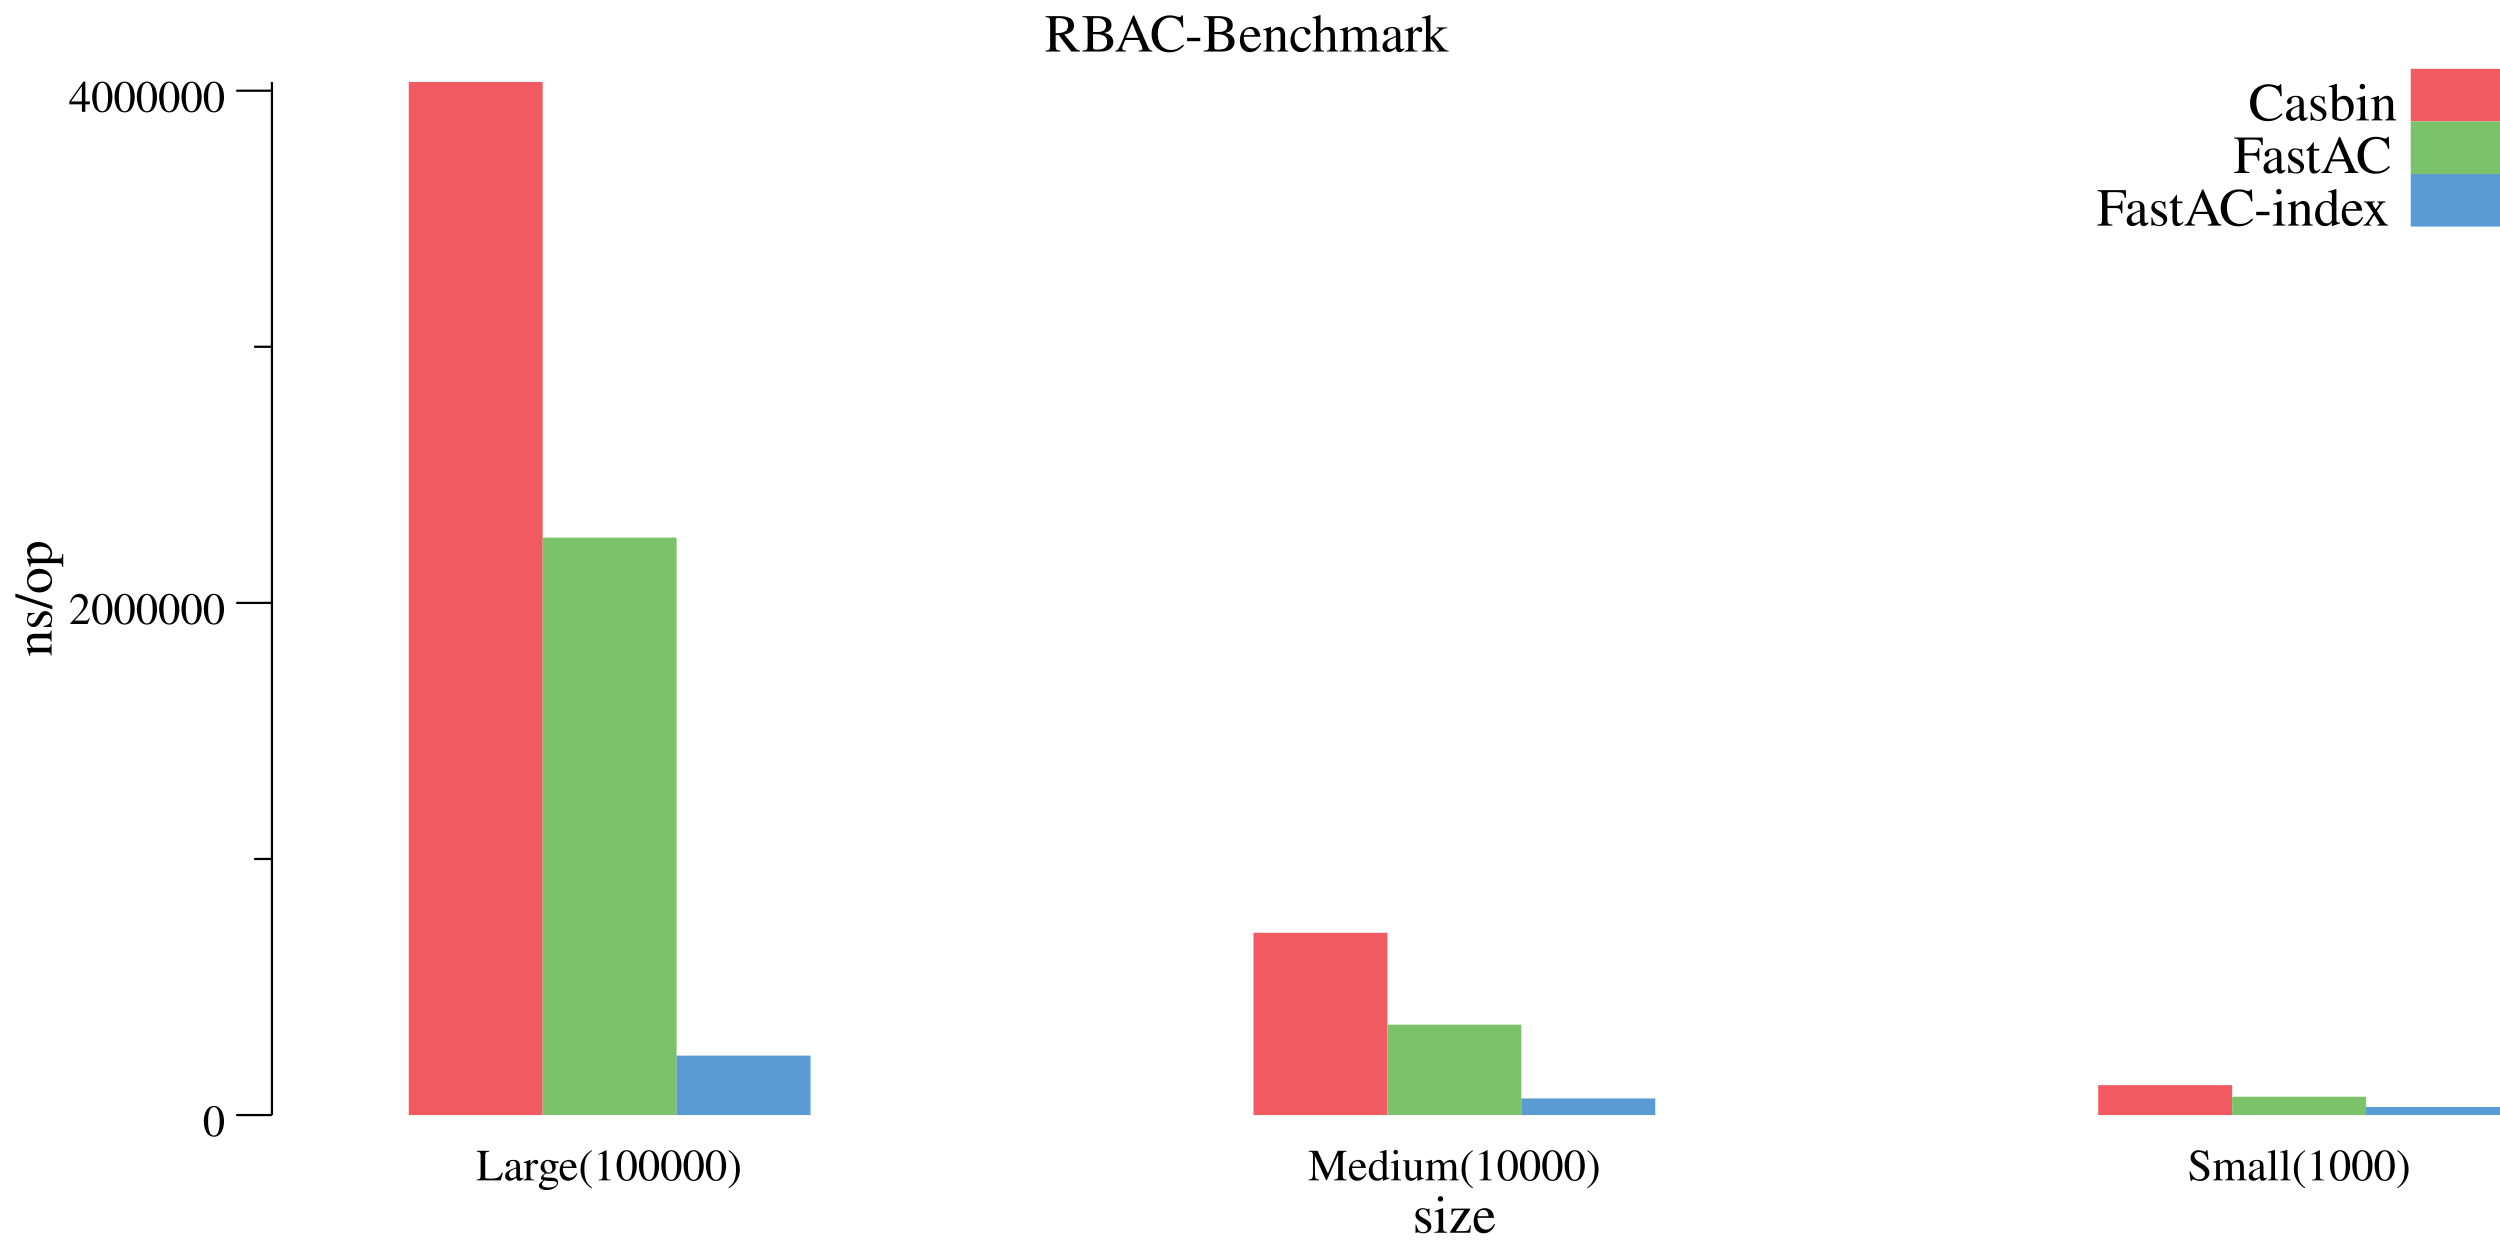
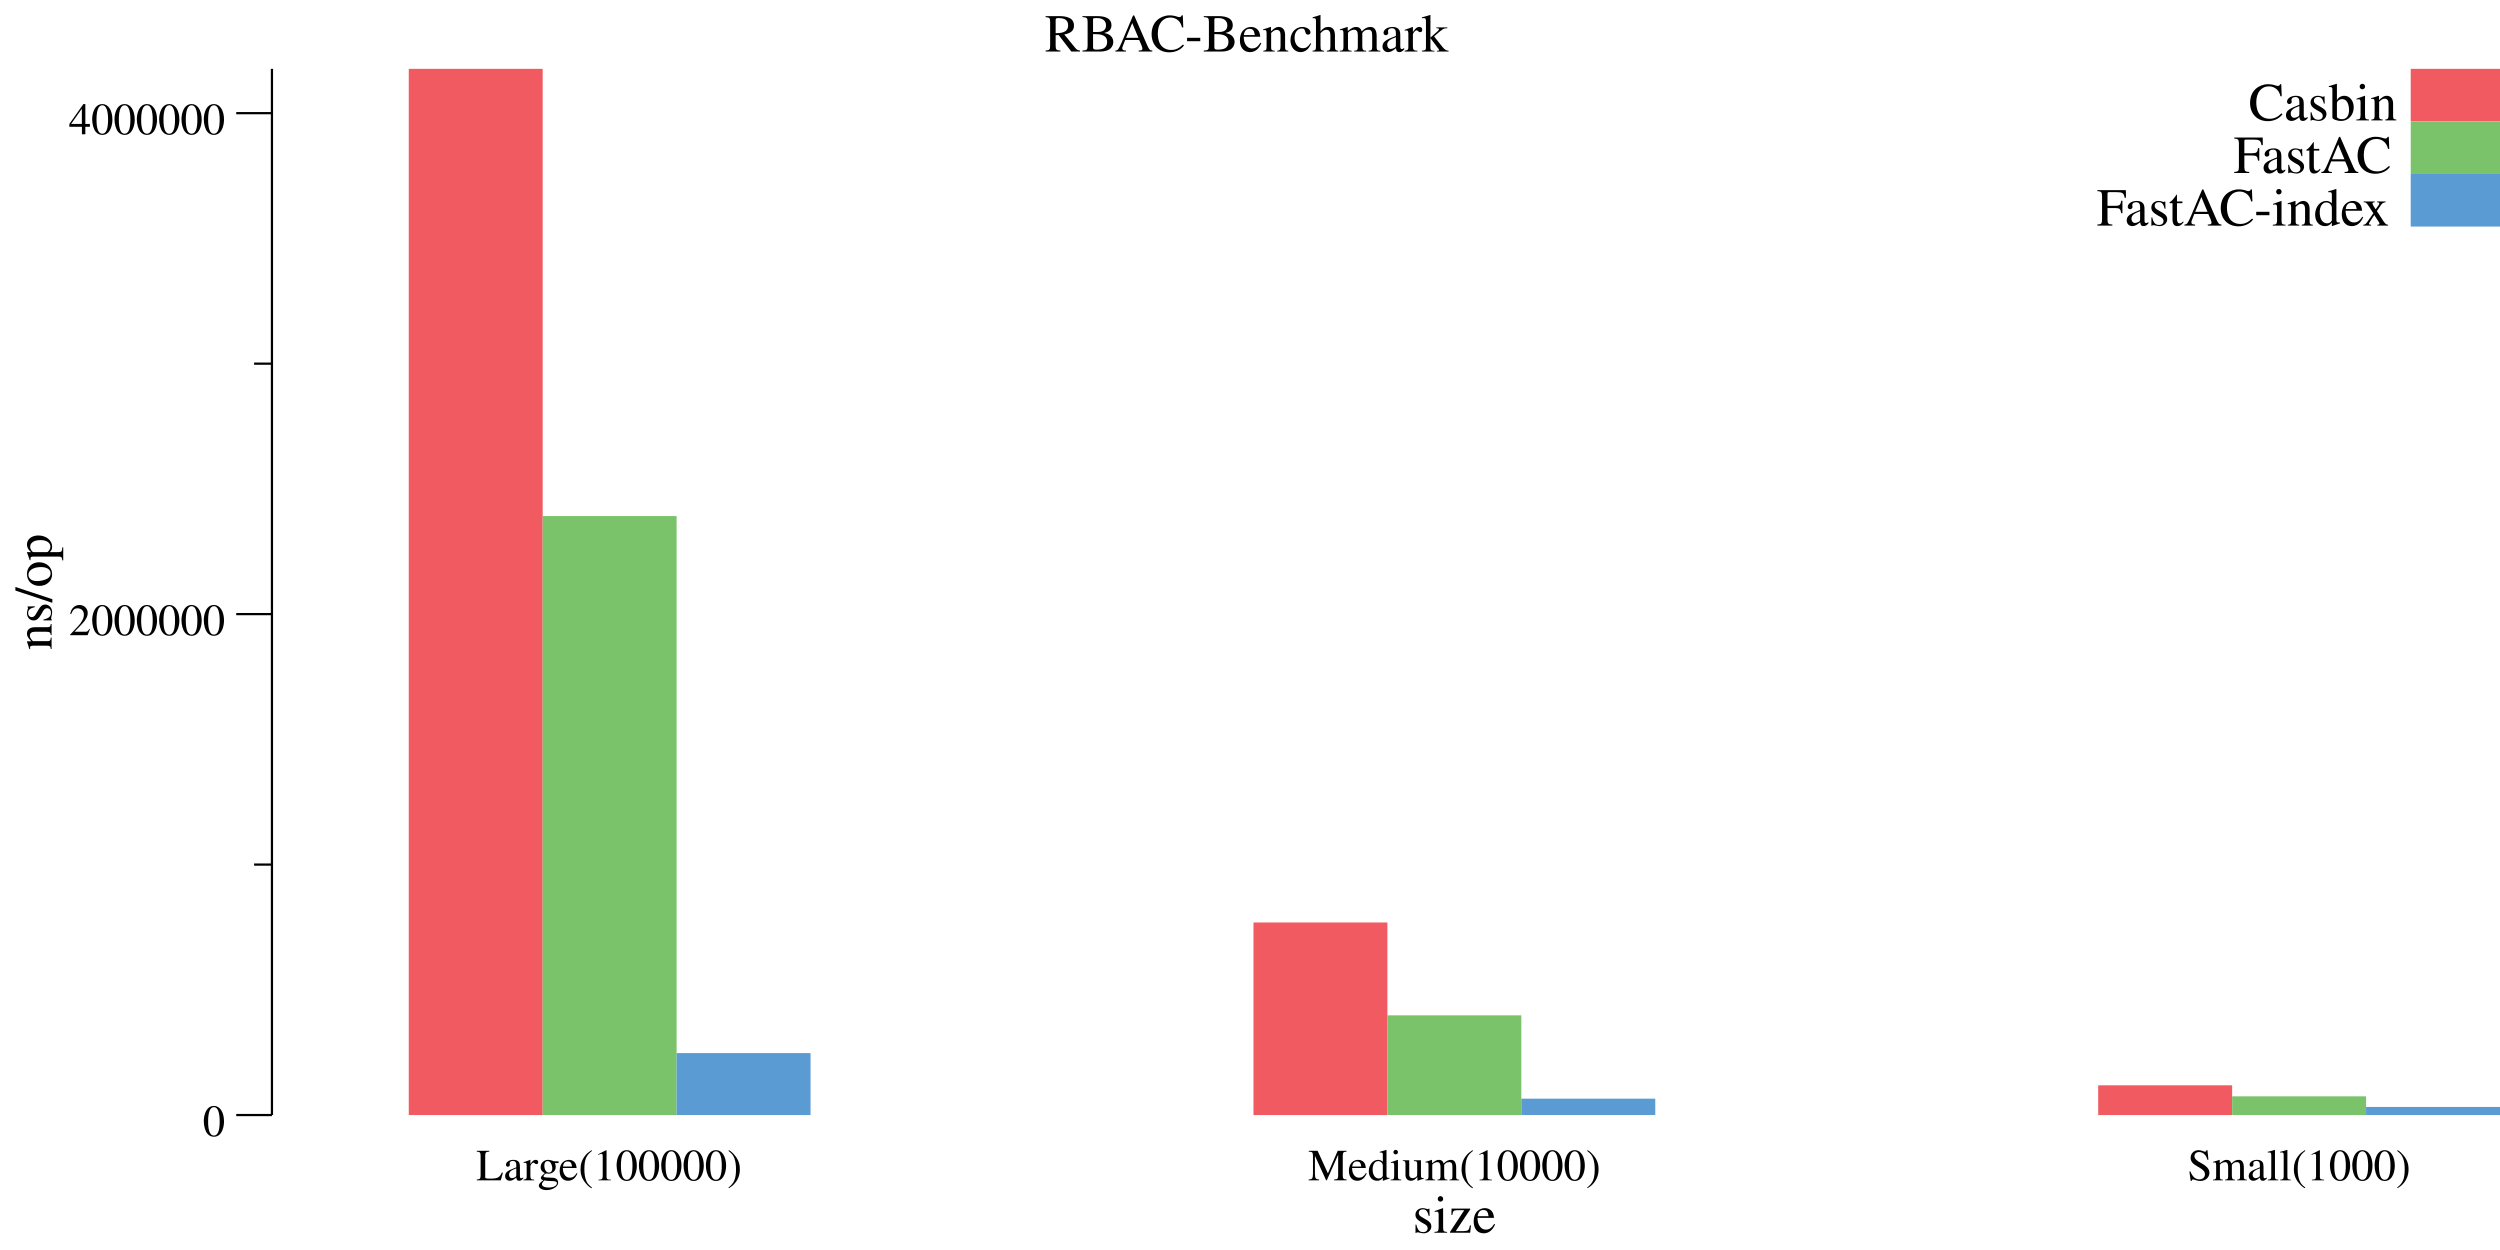
<svg xmlns="http://www.w3.org/2000/svg" width="560pt" height="280pt" viewBox="0 0 560 280">
  <g transform="scale(1, -1) translate(0, -280)">
    <path d="M0,0L560,0L560,280L0,280Z" style="fill:#FFFFFF" />
    <text x="234.01" y="-268.45" transform="scale(1, -1)" style="font-family:Times;font-weight:normal;font-style:normal;font-size:12px">RBAC-Benchmark</text>
    <text x="316.45" y="-3.861" transform="scale(1, -1)" style="font-family:Times;font-weight:normal;font-style:normal;font-size:12px">size</text>
    <text x="106.67" y="-15.602" transform="scale(1, -1)" style="font-family:Times;font-weight:normal;font-style:normal;font-size:10px">Large(100000)</text>
    <text x="293.01" y="-15.602" transform="scale(1, -1)" style="font-family:Times;font-weight:normal;font-style:normal;font-size:10px">Medium(10000)</text>
    <text x="490" y="-15.602" transform="scale(1, -1)" style="font-family:Times;font-weight:normal;font-style:normal;font-size:10px">Small(1000)</text>
    <g transform="rotate(90)">
-       <text x="132.94" y="11.555" transform="scale(1, -1)" style="font-family:Times;font-weight:normal;font-style:normal;font-size:12px">ns/op</text>
+       <text x="134.41" y="11.555" transform="scale(1, -1)" style="font-family:Times;font-weight:normal;font-style:normal;font-size:12px">ns/op</text>
    </g>
    <text x="45.416" y="-25.509" transform="scale(1, -1)" style="font-family:Times;font-weight:normal;font-style:normal;font-size:10px">0</text>
-     <text x="15.416" y="-140.23" transform="scale(1, -1)" style="font-family:Times;font-weight:normal;font-style:normal;font-size:10px">2000000</text>
-     <text x="15.416" y="-254.96" transform="scale(1, -1)" style="font-family:Times;font-weight:normal;font-style:normal;font-size:10px">4000000</text>
+     <text x="15.416" y="-137.72" transform="scale(1, -1)" style="font-family:Times;font-weight:normal;font-style:normal;font-size:10px">2000000</text>
+     <text x="15.416" y="-249.92" transform="scale(1, -1)" style="font-family:Times;font-weight:normal;font-style:normal;font-size:10px">4000000</text>
    <path d="M52.916,30.23L60.916,30.23" style="fill:none;stroke:#000000;stroke-width:0.5" />
-     <path d="M52.916,144.95L60.916,144.95" style="fill:none;stroke:#000000;stroke-width:0.5" />
-     <path d="M52.916,259.68L60.916,259.68" style="fill:none;stroke:#000000;stroke-width:0.5" />
-     <path d="M56.916,87.592L60.916,87.592" style="fill:none;stroke:#000000;stroke-width:0.5" />
-     <path d="M56.916,202.32L60.916,202.32" style="fill:none;stroke:#000000;stroke-width:0.5" />
-     <path d="M60.916,30.23L60.916,261.64" style="fill:none;stroke:#000000;stroke-width:0.5" />
-     <path d="M91.563,30.23L91.563,261.64L121.56,261.64L121.56,30.23Z" style="fill:#F15A60" />
-     <path d="M280.78,30.23L280.78,71.054L310.78,71.054L310.78,30.23Z" style="fill:#F15A60" />
-     <path d="M470,30.23L470,36.927L500,36.927L500,30.23Z" style="fill:#F15A60" />
-     <path d="M121.56,30.23L121.56,159.57L151.56,159.57L151.56,30.23Z" style="fill:#7AC36A" />
-     <path d="M310.78,30.23L310.78,50.48L340.78,50.48L340.78,30.23Z" style="fill:#7AC36A" />
-     <path d="M500,30.23L500,34.336L530,34.336L530,30.23Z" style="fill:#7AC36A" />
-     <path d="M151.56,30.23L151.56,43.546L181.56,43.546L181.56,30.23Z" style="fill:#5A9BD4" />
-     <path d="M340.78,30.23L340.78,33.953L370.78,33.953L370.78,30.23Z" style="fill:#5A9BD4" />
-     <path d="M530,30.23L530,32.029L560,32.029L560,30.23Z" style="fill:#5A9BD4" />
+     <path d="M52.916,142.44L60.916,142.44" style="fill:none;stroke:#000000;stroke-width:0.5" />
+     <path d="M52.916,254.65L60.916,254.65" style="fill:none;stroke:#000000;stroke-width:0.5" />
+     <path d="M56.916,86.334L60.916,86.334" style="fill:none;stroke:#000000;stroke-width:0.5" />
+     <path d="M56.916,198.54L60.916,198.54" style="fill:none;stroke:#000000;stroke-width:0.5" />
+     <path d="M60.916,30.23L60.916,264.58" style="fill:none;stroke:#000000;stroke-width:0.5" />
+     <path d="M91.563,30.23L91.563,264.58L121.56,264.58L121.56,30.23Z" style="fill:#F15A60" />
+     <path d="M280.78,30.23L280.78,73.367L310.78,73.367L310.78,30.23Z" style="fill:#F15A60" />
+     <path d="M470,30.23L470,36.888L500,36.888L500,30.23Z" style="fill:#F15A60" />
+     <path d="M121.56,30.23L121.56,164.4L151.56,164.4L151.56,30.23Z" style="fill:#7AC36A" />
+     <path d="M310.78,30.23L310.78,52.564L340.78,52.564L340.78,30.23Z" style="fill:#7AC36A" />
+     <path d="M500,30.23L500,34.421L530,34.421L530,30.23Z" style="fill:#7AC36A" />
+     <path d="M151.56,30.23L151.56,44.108L181.56,44.108L181.56,30.23Z" style="fill:#5A9BD4" />
+     <path d="M340.78,30.23L340.78,33.9L370.78,33.9L370.78,30.23Z" style="fill:#5A9BD4" />
+     <path d="M530,30.23L530,32.042L560,32.042L560,30.23Z" style="fill:#5A9BD4" />
    <path d="M540,252.81L540,264.58L560,264.58L560,252.81Z" style="fill:#F15A60" />
    <text x="503.67" y="-253.03" transform="scale(1, -1)" style="font-family:Times;font-weight:normal;font-style:normal;font-size:12px">Casbin</text>
    <path d="M540,241.03L540,252.81L560,252.81L560,241.03Z" style="fill:#7AC36A" />
    <text x="500.33" y="-241.25" transform="scale(1, -1)" style="font-family:Times;font-weight:normal;font-style:normal;font-size:12px">FastAC</text>
    <path d="M540,229.25L540,241.03L560,241.03L560,229.25Z" style="fill:#5A9BD4" />
    <text x="469.67" y="-229.47" transform="scale(1, -1)" style="font-family:Times;font-weight:normal;font-style:normal;font-size:12px">FastAC-index</text>
  </g>
</svg>
